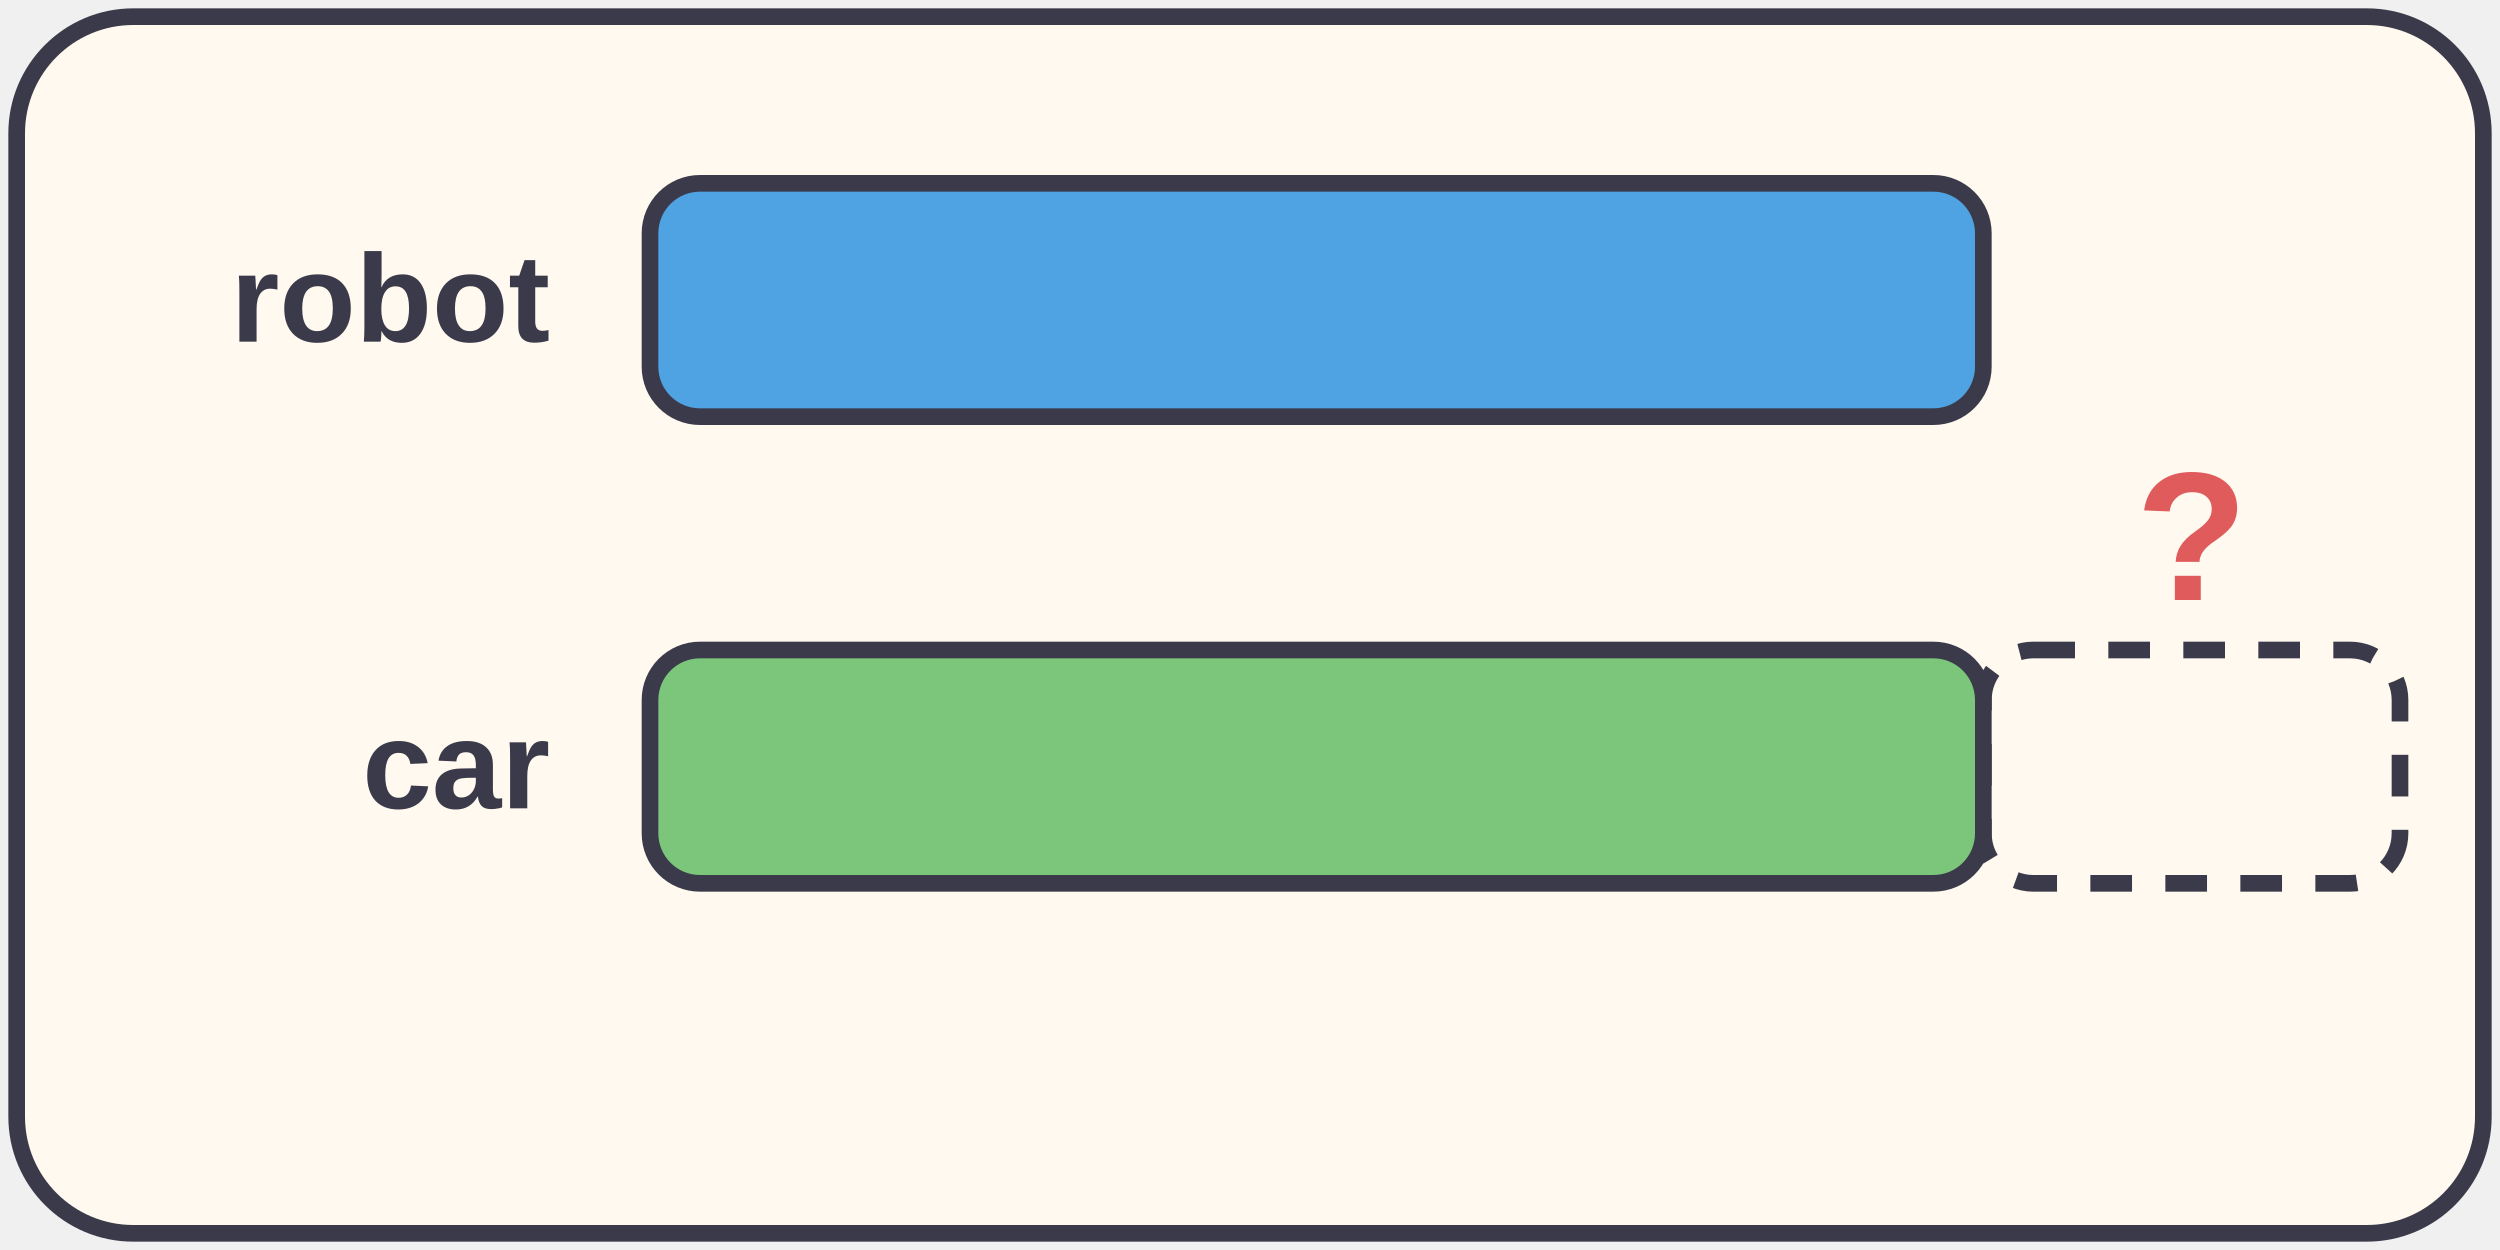
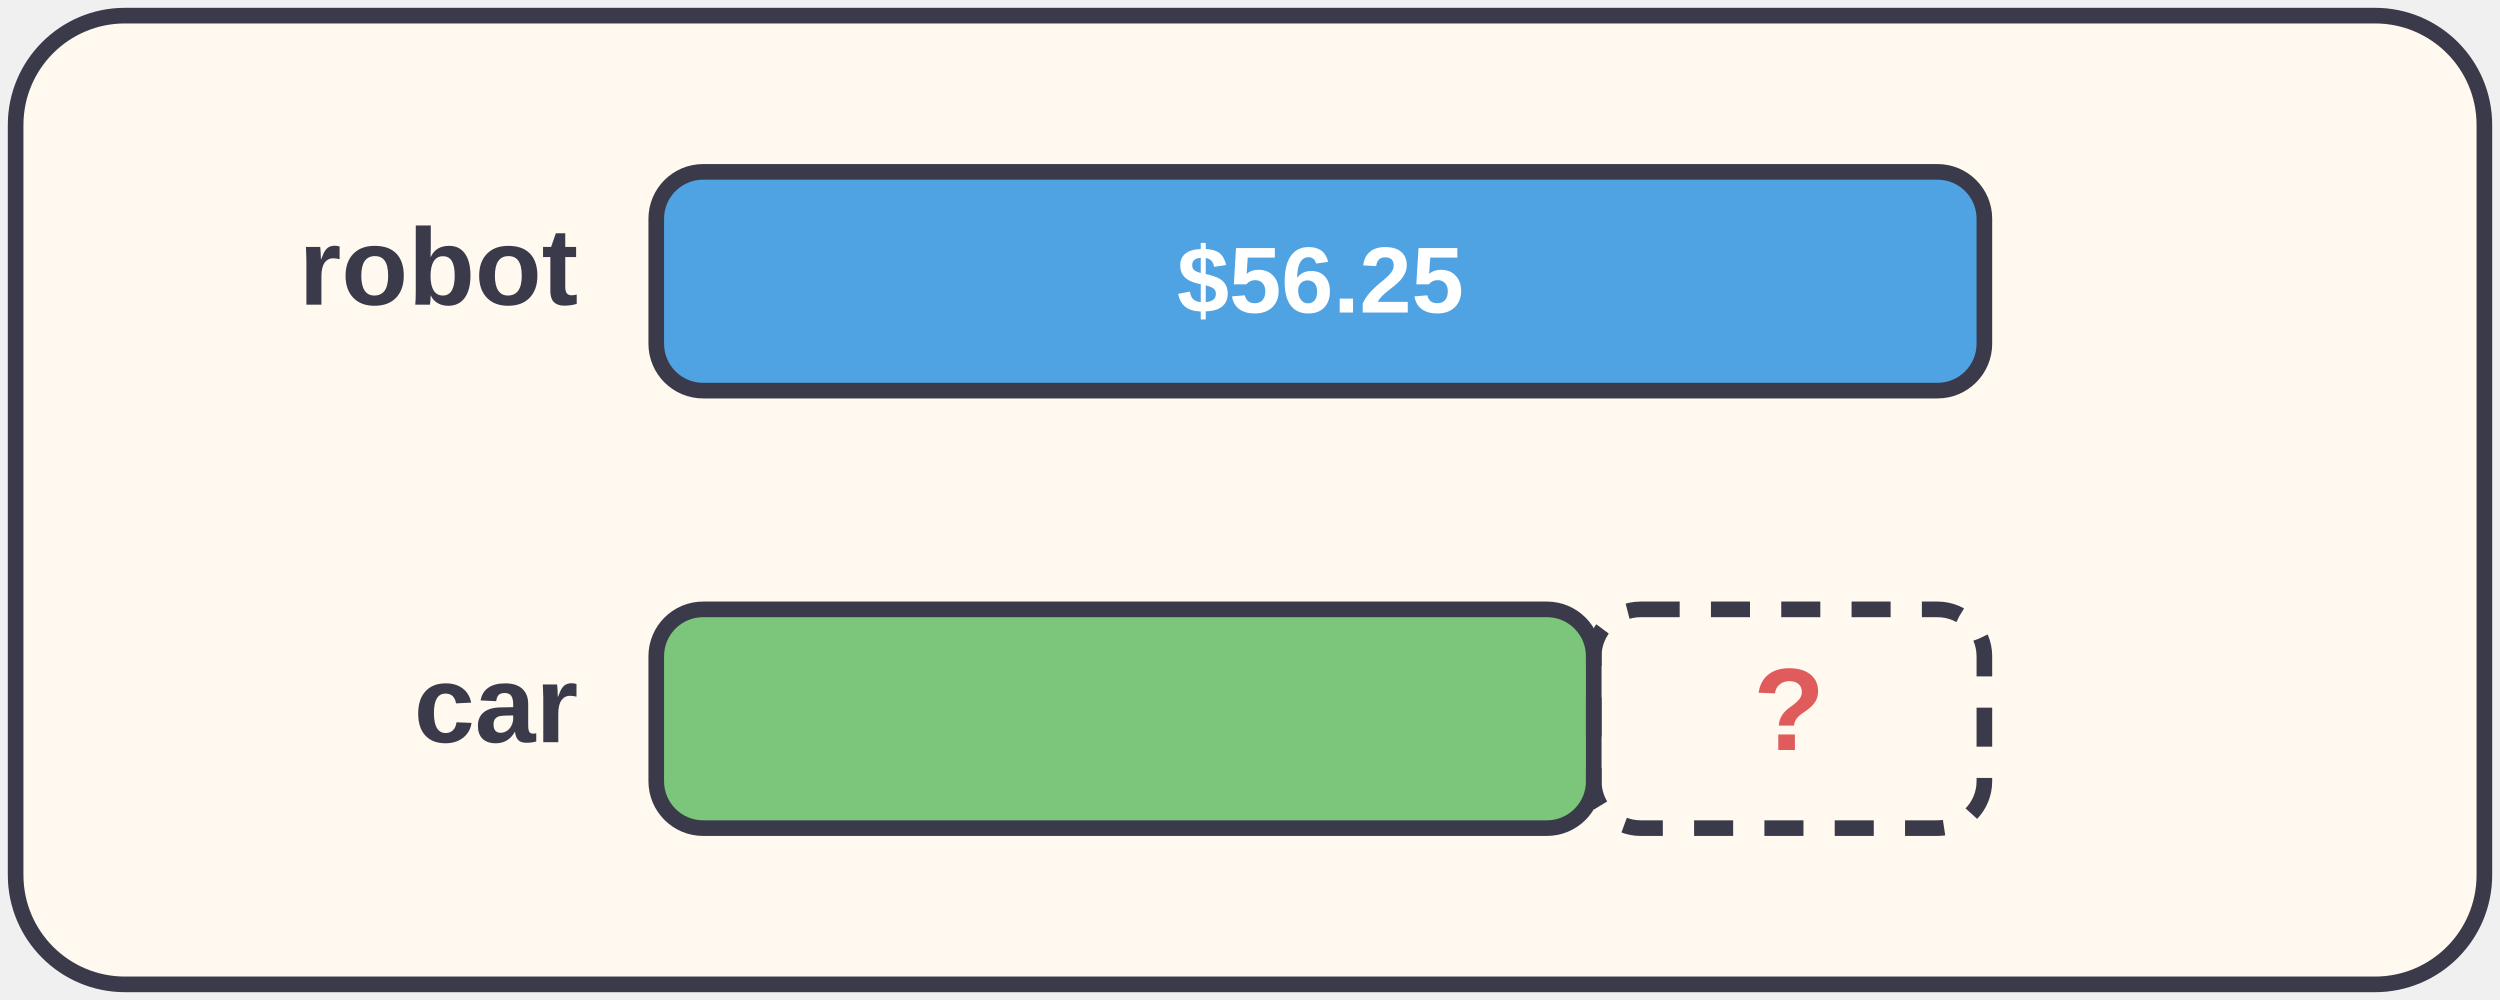
- <svg xmlns="http://www.w3.org/2000/svg" width="300" height="150" viewBox="0 0 300 150">
-   <rect x="2" y="2" width="296" height="146" rx="14" fill="#FFF9EF" stroke="#3A3A4A" stroke-width="2" />
-   <text x="66" y="41.0" text-anchor="end" font-family="Comic Sans MS, Arial" font-size="15" font-weight="bold" fill="#3A3A4A">robot</text>
-   <rect x="78" y="22" width="160" height="28" rx="6" fill="#4FA3E3" stroke="#3A3A4A" stroke-width="2" />
-   <text x="66" y="97.0" text-anchor="end" font-family="Comic Sans MS, Arial" font-size="15" font-weight="bold" fill="#3A3A4A">car</text>
-   <rect x="78" y="78" width="160" height="28" rx="6" fill="#7BC67B" stroke="#3A3A4A" stroke-width="2" />
-   <rect x="238" y="78" width="50" height="28" rx="6" fill="none" stroke="#3A3A4A" stroke-width="2" stroke-dasharray="5,4" />
-   <text x="263.0" y="72" text-anchor="middle" font-family="Comic Sans MS, Arial" font-size="22" font-weight="bold" fill="#E05C5C">?</text>
+ <svg xmlns="http://www.w3.org/2000/svg" width="320" height="128" viewBox="0 0 320 128">
+   <rect x="2" y="2" width="316" height="124" rx="14" fill="#FFF9EF" stroke="#3A3A4A" stroke-width="2" />
+   <text x="74" y="39" text-anchor="end" font-family="Comic Sans MS, Arial" font-size="14" font-weight="bold" fill="#3A3A4A">robot</text>
+   <rect x="84" y="22" width="170" height="28" rx="6" fill="#4FA3E3" stroke="#3A3A4A" stroke-width="2" />
+   <text x="169.0" y="40" text-anchor="middle" font-family="Arial" font-size="12" font-weight="bold" fill="#fff">$56.25</text>
+   <text x="74" y="95" text-anchor="end" font-family="Comic Sans MS, Arial" font-size="14" font-weight="bold" fill="#3A3A4A">car</text>
+   <rect x="84" y="78" width="120" height="28" rx="6" fill="#7BC67B" stroke="#3A3A4A" stroke-width="2" />
+   <rect x="204" y="78" width="50" height="28" rx="6" fill="none" stroke="#3A3A4A" stroke-width="2" stroke-dasharray="5,4" />
+   <text x="229.0" y="96" text-anchor="middle" font-family="Comic Sans MS, Arial" font-size="15" font-weight="bold" fill="#E05C5C">?</text>
</svg>
